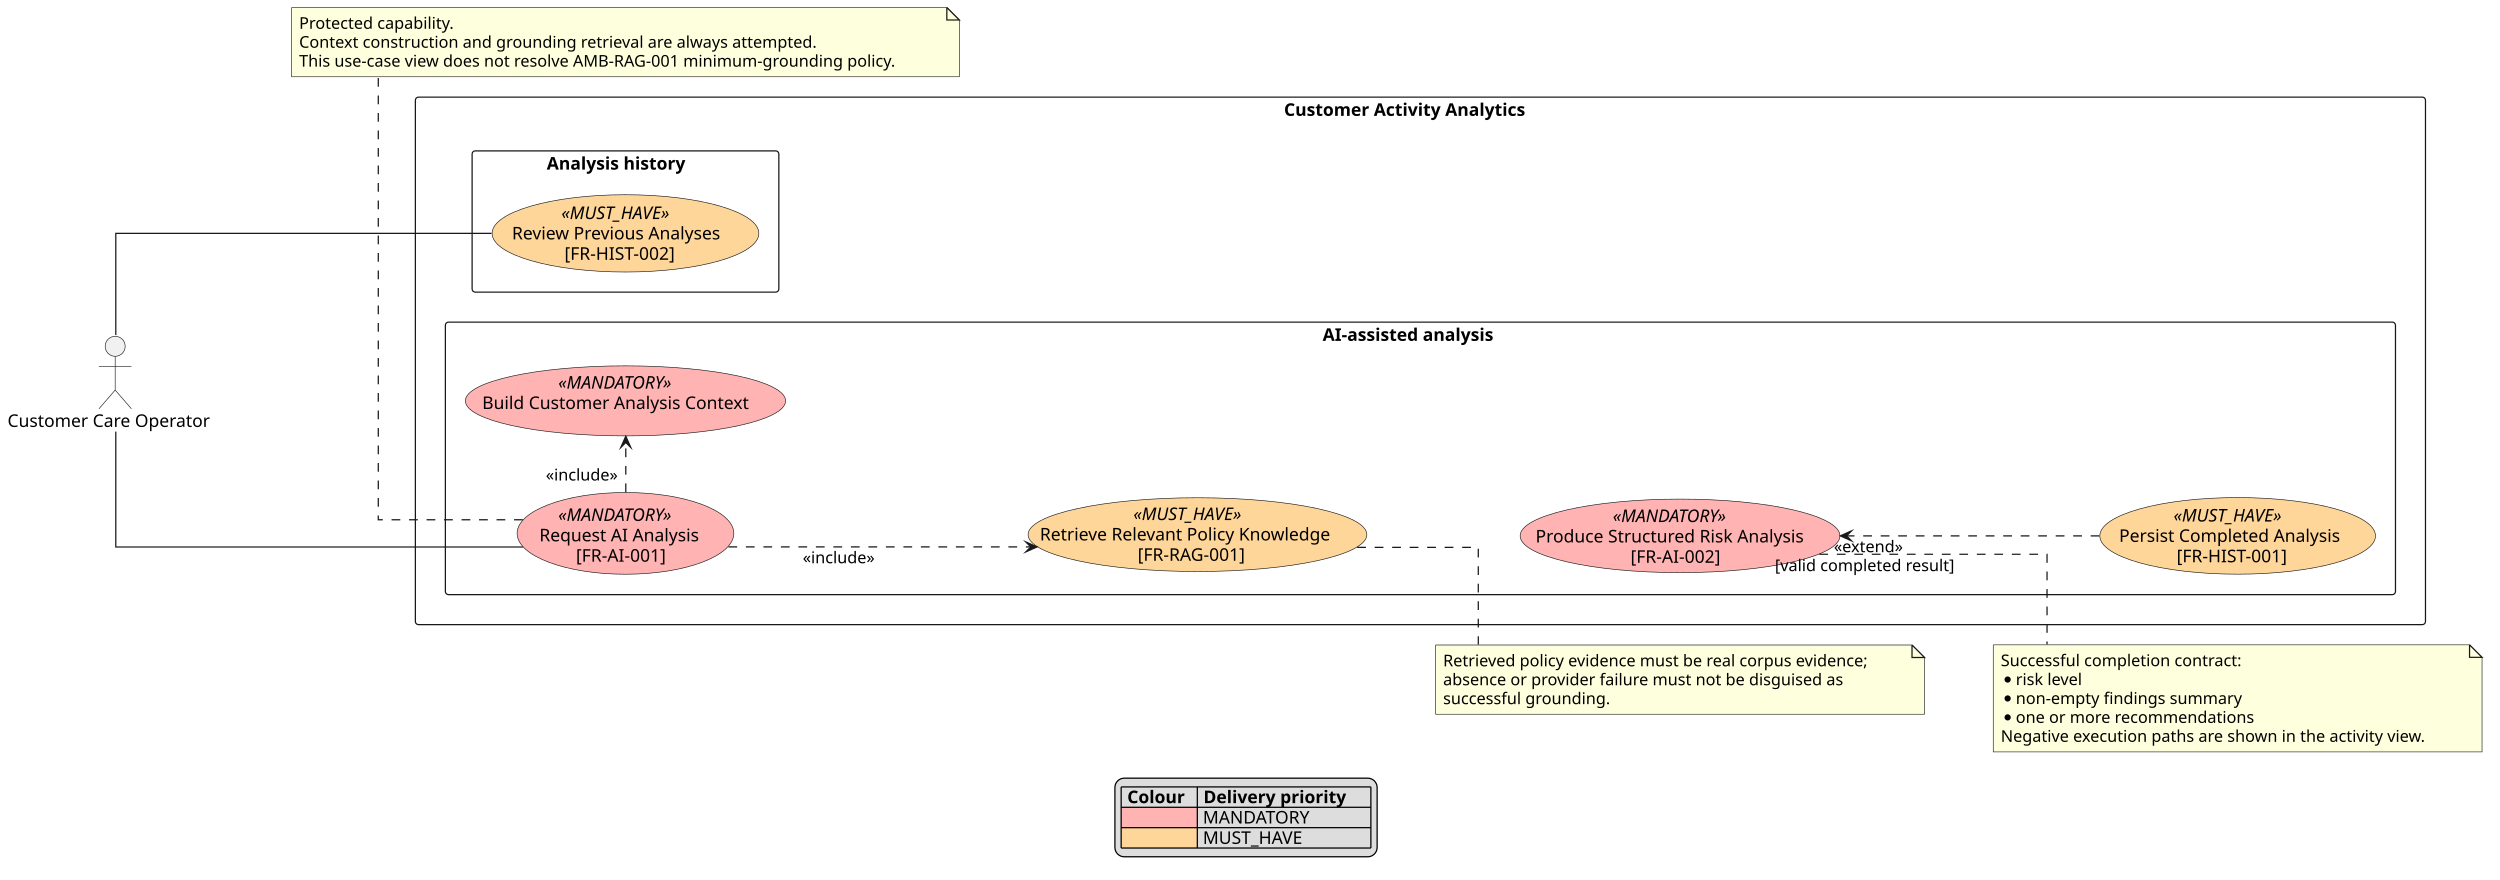
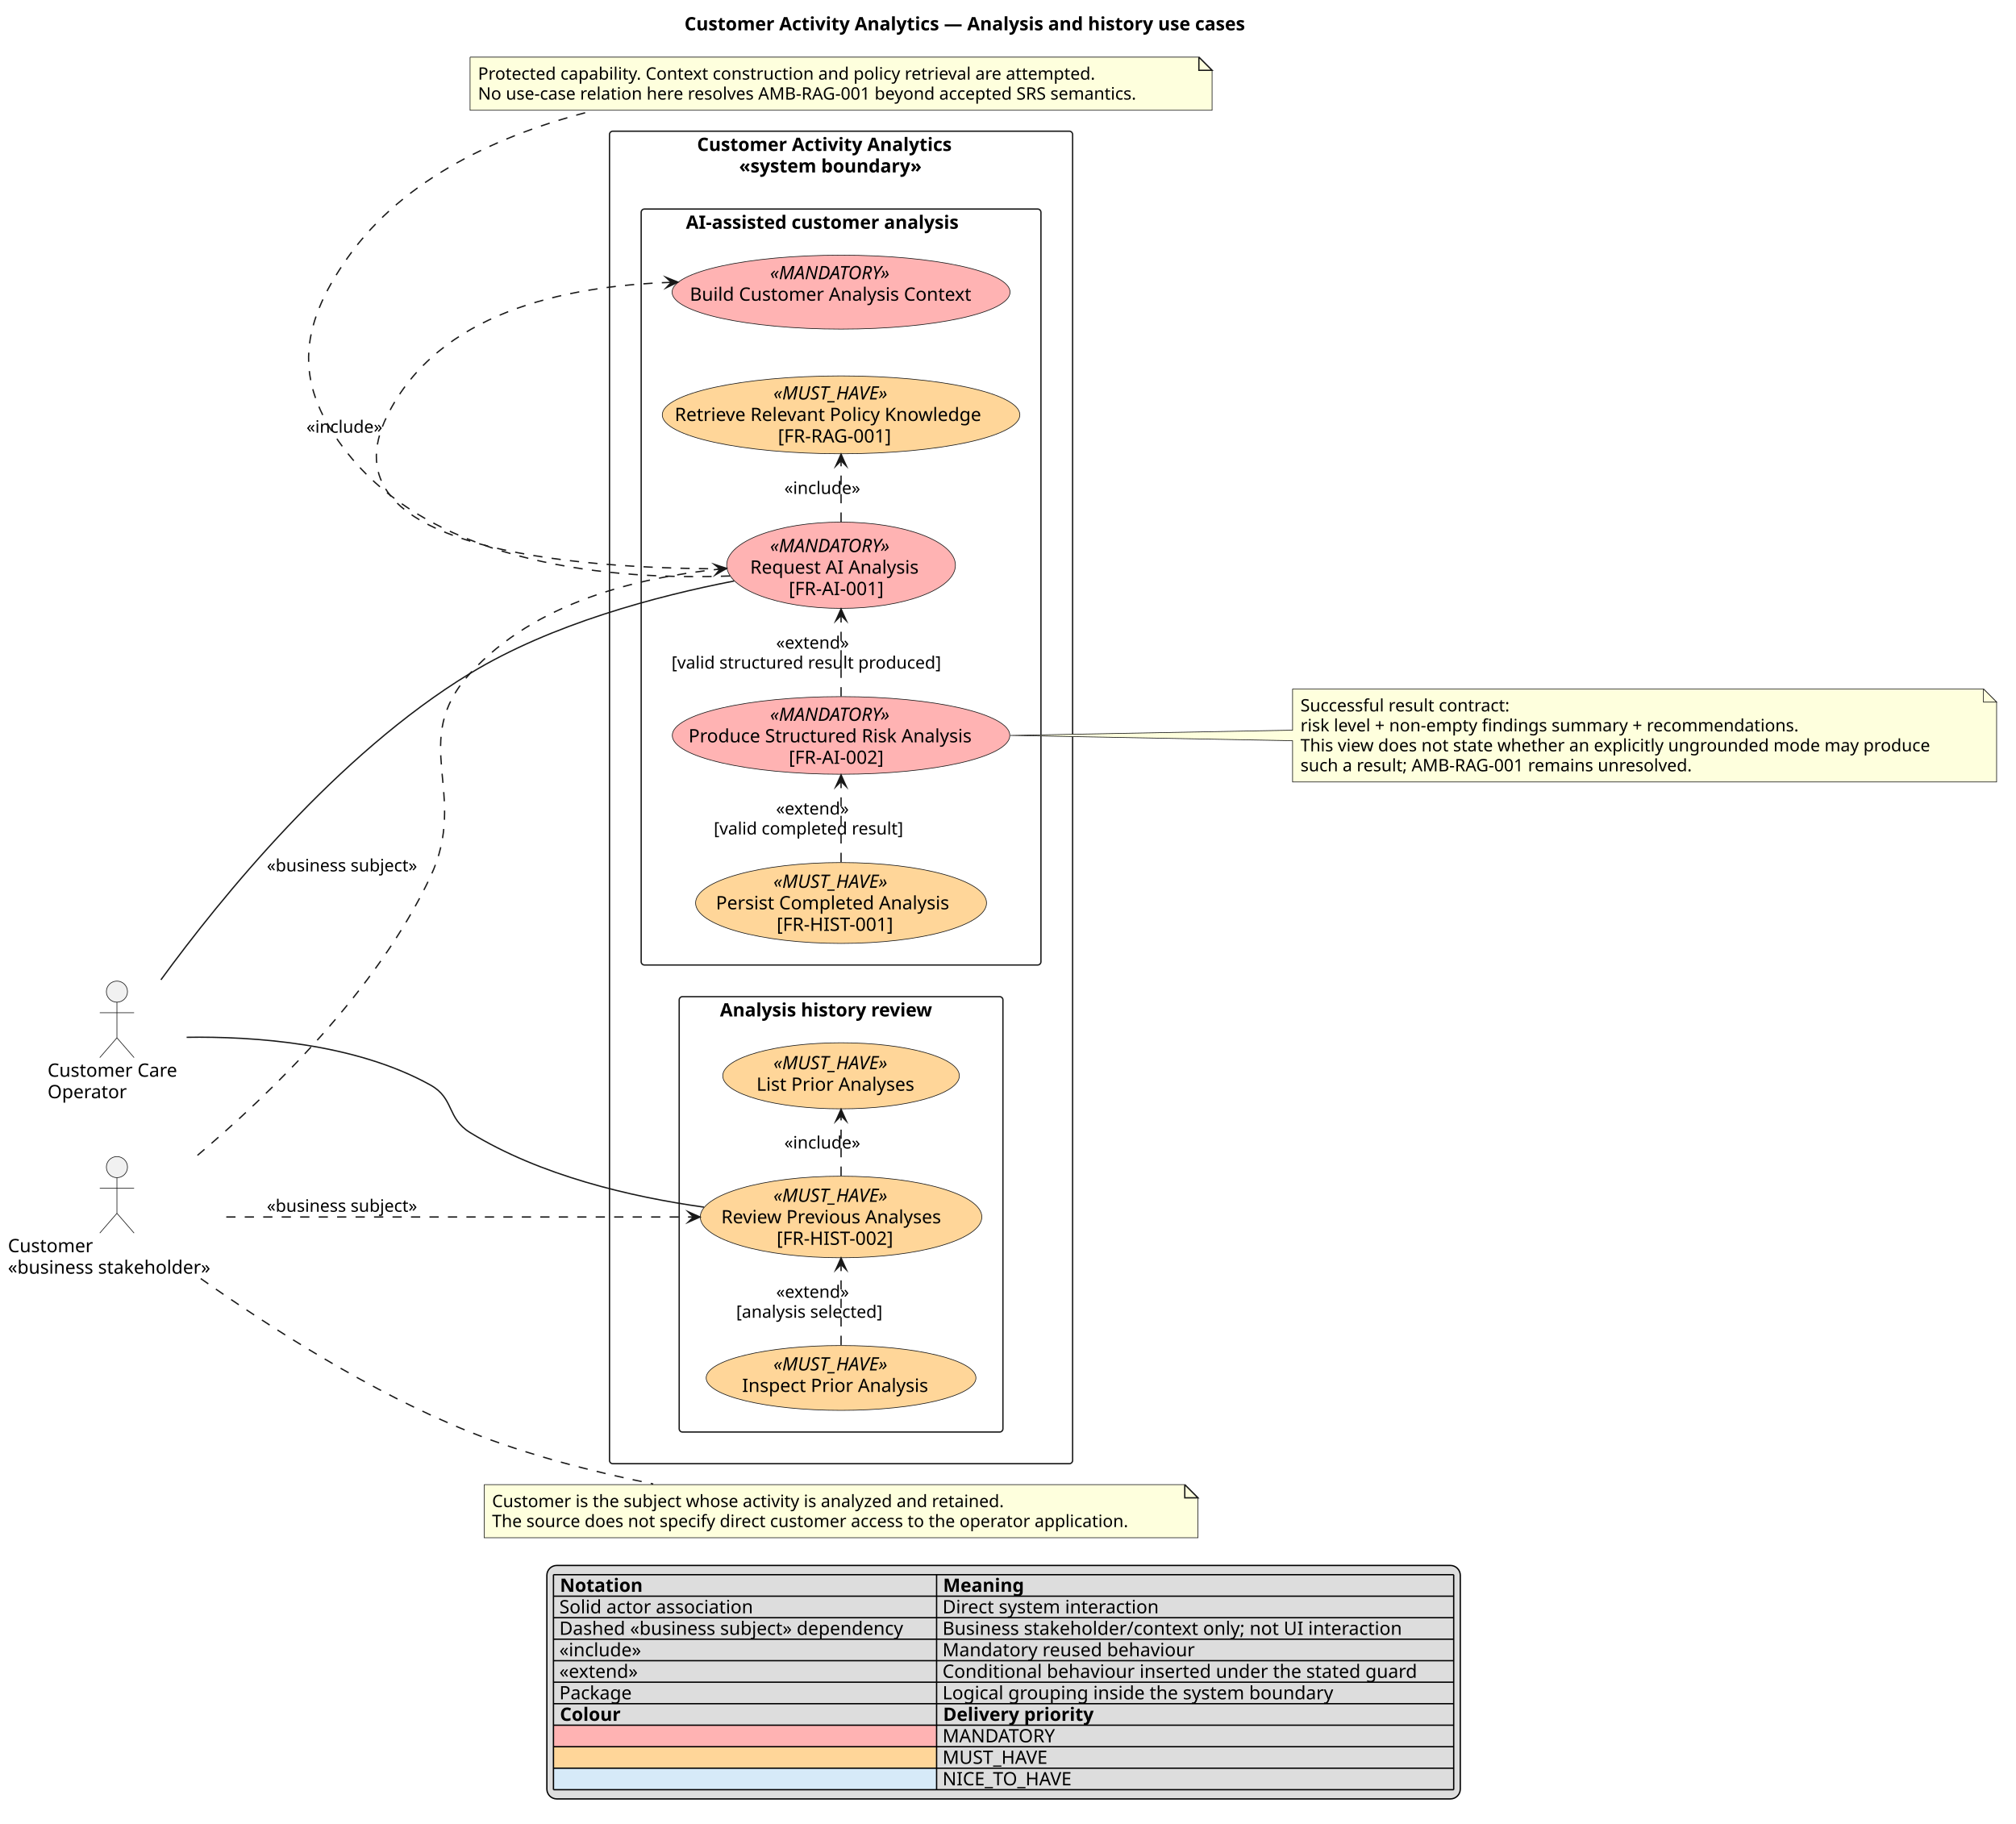
- <svg xmlns="http://www.w3.org/2000/svg" contentStyleType="text/css" data-diagram-type="DESCRIPTION" height="704px" preserveAspectRatio="none" style="width:2000px;height:704px;background:#FFFFFF;" version="1.1" viewBox="0 0 2000 704" width="2000px" zoomAndPan="magnify">
+ <svg xmlns="http://www.w3.org/2000/svg" contentStyleType="text/css" data-diagram-type="DESCRIPTION" height="1382px" preserveAspectRatio="none" style="width:1528px;height:1382px;background:#FFFFFF;" version="1.1" viewBox="0 0 1528 1382" width="1528px" zoomAndPan="magnify">
  <defs />
  <g>
-     <g class="cluster" data-qualified-name="SystemBoundary" data-source-line="13" id="ent0002">
-       <rect fill="none" height="422" rx="2.5" ry="2.5" style="stroke:#181818;stroke-width:1;" width="1608.08" x="332.3" y="77.7" />
-       <text fill="#000000" font-family="sans-serif" font-size="14" font-weight="700" lengthAdjust="spacing" textLength="218.285" x="1027.197" y="92.695">Customer Activity Analytics</text>
+     <g class="title" data-source-line="1">
+       <text fill="#000000" font-family="sans-serif" font-size="14" font-weight="700" lengthAdjust="spacing" textLength="483.745" x="518.779" y="22.995">Customer Activity Analytics — Analysis and history use cases</text>
    </g>
-     <g class="cluster" data-qualified-name="SystemBoundary.AI-assisted analysis" data-source-line="14" id="ent0003">
-       <rect fill="none" height="218" rx="2.5" ry="2.5" style="stroke:#181818;stroke-width:1;" width="1560.08" x="356.3" y="257.7" />
-       <text fill="#000000" font-family="sans-serif" font-size="14" font-weight="700" lengthAdjust="spacing" textLength="156.434" x="1058.123" y="272.695">AI-assisted analysis</text>
+     <g class="cluster" data-qualified-name="SystemBoundary" data-source-line="14" id="ent0003">
+       <rect fill="none" height="1010" rx="2.5" ry="2.5" style="stroke:#181818;stroke-width:1;" width="351" x="461.97" y="99.437" />
+       <text fill="#000000" font-family="sans-serif" font-size="14" font-weight="700" lengthAdjust="spacing" textLength="218.285" x="528.327" y="114.432">Customer Activity Analytics</text>
+       <text fill="#000000" font-family="sans-serif" font-size="14" font-weight="700" lengthAdjust="spacing" textLength="154.602" x="560.169" y="130.729">«system boundary»</text>
    </g>
-     <g class="cluster" data-qualified-name="SystemBoundary.Analysis history" data-source-line="22" id="ent0009">
-       <rect fill="none" height="113" rx="2.5" ry="2.5" style="stroke:#181818;stroke-width:1;" width="245.38" x="377.69" y="120.7" />
-       <text fill="#000000" font-family="sans-serif" font-size="14" font-weight="700" lengthAdjust="spacing" textLength="125.952" x="437.404" y="135.695">Analysis history</text>
+     <g class="cluster" data-qualified-name="SystemBoundary.AI-assisted customer analysis" data-source-line="15" id="ent0004">
+       <rect fill="none" height="573" rx="2.5" ry="2.5" style="stroke:#181818;stroke-width:1;" width="303" x="485.97" y="158.437" />
+       <text fill="#000000" font-family="sans-serif" font-size="14" font-weight="700" lengthAdjust="spacing" textLength="235.204" x="519.868" y="173.432">AI-assisted customer analysis</text>
    </g>
-     <g class="entity" data-qualified-name="SystemBoundary.AI-assisted analysis.UC_Request" data-source-line="15" id="ent0004">
-       <ellipse cx="500.377" cy="426.701" fill="#FFB3B3" rx="86.677" ry="32.691" style="stroke:#181818;stroke-width:0.5;" />
-       <text fill="#000000" font-family="sans-serif" font-size="14" font-style="italic" lengthAdjust="spacing" textLength="107.618" x="446.568" y="416.76">«MANDATORY»</text>
-       <text fill="#000000" font-family="sans-serif" font-size="14" lengthAdjust="spacing" textLength="137.785" x="431.484" y="433.057">Request AI Analysis</text>
-       <text fill="#000000" font-family="sans-serif" font-size="14" lengthAdjust="spacing" textLength="79.235" x="460.759" y="449.354">[FR-AI-001]</text>
+     <g class="cluster" data-qualified-name="SystemBoundary.Analysis history review" data-source-line="23" id="ent0010">
+       <rect fill="none" height="330" rx="2.5" ry="2.5" style="stroke:#181818;stroke-width:1;" width="245.38" x="514.78" y="755.437" />
+       <text fill="#000000" font-family="sans-serif" font-size="14" font-weight="700" lengthAdjust="spacing" textLength="183.579" x="545.68" y="770.432">Analysis history review</text>
    </g>
-     <g class="entity" data-qualified-name="SystemBoundary.AI-assisted analysis.UC_Context" data-source-line="16" id="ent0005">
-       <ellipse cx="500.385" cy="320.697" fill="#FFB3B3" rx="128.085" ry="28.017" style="stroke:#181818;stroke-width:0.5;" />
-       <text fill="#000000" font-family="sans-serif" font-size="14" font-style="italic" lengthAdjust="spacing" textLength="107.618" x="446.576" y="310.91">«MANDATORY»</text>
-       <text fill="#000000" font-family="sans-serif" font-size="14" lengthAdjust="spacing" textLength="229.27" x="385.75" y="327.207">Build Customer Analysis Context</text>
+     <g class="entity" data-qualified-name="SystemBoundary.AI-assisted customer analysis.UC_Request" data-source-line="16" id="ent0005">
+       <ellipse cx="637.467" cy="428.438" fill="#FFB3B3" rx="86.677" ry="32.691" style="stroke:#181818;stroke-width:0.5;" />
+       <text fill="#000000" font-family="sans-serif" font-size="14" font-style="italic" lengthAdjust="spacing" textLength="107.618" x="583.658" y="418.497">«MANDATORY»</text>
+       <text fill="#000000" font-family="sans-serif" font-size="14" lengthAdjust="spacing" textLength="137.785" x="568.574" y="434.794">Request AI Analysis</text>
+       <text fill="#000000" font-family="sans-serif" font-size="14" lengthAdjust="spacing" textLength="79.235" x="597.849" y="451.091">[FR-AI-001]</text>
    </g>
-     <g class="entity" data-qualified-name="SystemBoundary.AI-assisted analysis.UC_RAG" data-source-line="17" id="ent0006">
-       <ellipse cx="957.974" cy="427.701" fill="#FFD699" rx="135.504" ry="29.501" style="stroke:#181818;stroke-width:0.5;" />
-       <text fill="#000000" font-family="sans-serif" font-size="14" font-style="italic" lengthAdjust="spacing" textLength="102.573" x="906.687" y="416.062">«MUST_HAVE»</text>
-       <text fill="#000000" font-family="sans-serif" font-size="14" lengthAdjust="spacing" textLength="252.137" x="831.905" y="432.359">Retrieve Relevant Policy Knowledge</text>
-       <text fill="#000000" font-family="sans-serif" font-size="14" lengthAdjust="spacing" textLength="95.683" x="910.133" y="448.656">[FR-RAG-001]</text>
+     <g class="entity" data-qualified-name="SystemBoundary.AI-assisted customer analysis.UC_Context" data-source-line="17" id="ent0006">
+       <ellipse cx="637.475" cy="221.434" fill="#FFB3B3" rx="128.085" ry="28.017" style="stroke:#181818;stroke-width:0.5;" />
+       <text fill="#000000" font-family="sans-serif" font-size="14" font-style="italic" lengthAdjust="spacing" textLength="107.618" x="583.666" y="211.647">«MANDATORY»</text>
+       <text fill="#000000" font-family="sans-serif" font-size="14" lengthAdjust="spacing" textLength="229.27" x="522.84" y="227.944">Build Customer Analysis Context</text>
    </g>
-     <g class="entity" data-qualified-name="SystemBoundary.AI-assisted analysis.UC_Result" data-source-line="18" id="ent0007">
-       <ellipse cx="1344.039" cy="428.695" fill="#FFB3B3" rx="127.919" ry="29.415" style="stroke:#181818;stroke-width:0.5;" />
-       <text fill="#000000" font-family="sans-serif" font-size="14" font-style="italic" lengthAdjust="spacing" textLength="107.618" x="1290.229" y="417.653">«MANDATORY»</text>
-       <text fill="#000000" font-family="sans-serif" font-size="14" lengthAdjust="spacing" textLength="231.205" x="1228.436" y="433.95">Produce Structured Risk Analysis</text>
-       <text fill="#000000" font-family="sans-serif" font-size="14" lengthAdjust="spacing" textLength="79.235" x="1304.421" y="450.247">[FR-AI-002]</text>
+     <g class="entity" data-qualified-name="SystemBoundary.AI-assisted customer analysis.UC_RAG" data-source-line="18" id="ent0007">
+       <ellipse cx="637.474" cy="314.438" fill="#FFD699" rx="135.504" ry="29.501" style="stroke:#181818;stroke-width:0.5;" />
+       <text fill="#000000" font-family="sans-serif" font-size="14" font-style="italic" lengthAdjust="spacing" textLength="102.573" x="586.187" y="302.799">«MUST_HAVE»</text>
+       <text fill="#000000" font-family="sans-serif" font-size="14" lengthAdjust="spacing" textLength="252.137" x="511.406" y="319.096">Retrieve Relevant Policy Knowledge</text>
+       <text fill="#000000" font-family="sans-serif" font-size="14" lengthAdjust="spacing" textLength="95.683" x="589.633" y="335.393">[FR-RAG-001]</text>
    </g>
-     <g class="entity" data-qualified-name="SystemBoundary.AI-assisted analysis.UC_Persist" data-source-line="19" id="ent0008">
-       <ellipse cx="1790.122" cy="428.702" fill="#FFD699" rx="110.262" ry="30.642" style="stroke:#181818;stroke-width:0.5;" />
-       <text fill="#000000" font-family="sans-serif" font-size="14" font-style="italic" lengthAdjust="spacing" textLength="102.573" x="1738.835" y="417.221">«MUST_HAVE»</text>
-       <text fill="#000000" font-family="sans-serif" font-size="14" lengthAdjust="spacing" textLength="189.718" x="1695.263" y="433.518">Persist Completed Analysis</text>
-       <text fill="#000000" font-family="sans-serif" font-size="14" lengthAdjust="spacing" textLength="97.624" x="1741.31" y="449.815">[FR-HIST-001]</text>
+     <g class="entity" data-qualified-name="SystemBoundary.AI-assisted customer analysis.UC_Result" data-source-line="19" id="ent0008">
+       <ellipse cx="637.469" cy="557.432" fill="#FFB3B3" rx="127.919" ry="29.415" style="stroke:#181818;stroke-width:0.5;" />
+       <text fill="#000000" font-family="sans-serif" font-size="14" font-style="italic" lengthAdjust="spacing" textLength="107.618" x="583.659" y="546.39">«MANDATORY»</text>
+       <text fill="#000000" font-family="sans-serif" font-size="14" lengthAdjust="spacing" textLength="231.205" x="521.866" y="562.687">Produce Structured Risk Analysis</text>
+       <text fill="#000000" font-family="sans-serif" font-size="14" lengthAdjust="spacing" textLength="79.235" x="597.851" y="578.984">[FR-AI-002]</text>
    </g>
-     <g class="entity" data-qualified-name="SystemBoundary.Analysis history.UC_History" data-source-line="23" id="ent0010">
-       <ellipse cx="500.381" cy="186.695" fill="#FFD699" rx="106.691" ry="30.915" style="stroke:#181818;stroke-width:0.5;" />
-       <text fill="#000000" font-family="sans-serif" font-size="14" font-style="italic" lengthAdjust="spacing" textLength="102.573" x="449.095" y="175.231">«MUST_HAVE»</text>
-       <text fill="#000000" font-family="sans-serif" font-size="14" lengthAdjust="spacing" textLength="181.603" x="409.58" y="191.527">Review Previous Analyses</text>
-       <text fill="#000000" font-family="sans-serif" font-size="14" lengthAdjust="spacing" textLength="97.624" x="451.569" y="207.824">[FR-HIST-002]</text>
+     <g class="entity" data-qualified-name="SystemBoundary.AI-assisted customer analysis.UC_Persist" data-source-line="20" id="ent0009">
+       <ellipse cx="637.472" cy="684.438" fill="#FFD699" rx="110.262" ry="30.642" style="stroke:#181818;stroke-width:0.5;" />
+       <text fill="#000000" font-family="sans-serif" font-size="14" font-style="italic" lengthAdjust="spacing" textLength="102.573" x="586.185" y="672.958">«MUST_HAVE»</text>
+       <text fill="#000000" font-family="sans-serif" font-size="14" lengthAdjust="spacing" textLength="189.718" x="542.613" y="689.255">Persist Completed Analysis</text>
+       <text fill="#000000" font-family="sans-serif" font-size="14" lengthAdjust="spacing" textLength="97.624" x="588.66" y="705.552">[FR-HIST-001]</text>
+     </g>
+     <g class="entity" data-qualified-name="SystemBoundary.Analysis history review.UC_History" data-source-line="24" id="ent0011">
+       <ellipse cx="637.471" cy="922.432" fill="#FFD699" rx="106.691" ry="30.915" style="stroke:#181818;stroke-width:0.5;" />
+       <text fill="#000000" font-family="sans-serif" font-size="14" font-style="italic" lengthAdjust="spacing" textLength="102.573" x="586.185" y="910.967">«MUST_HAVE»</text>
+       <text fill="#000000" font-family="sans-serif" font-size="14" lengthAdjust="spacing" textLength="181.603" x="546.67" y="927.264">Review Previous Analyses</text>
+       <text fill="#000000" font-family="sans-serif" font-size="14" lengthAdjust="spacing" textLength="97.624" x="588.659" y="943.561">[FR-HIST-002]</text>
+     </g>
+     <g class="entity" data-qualified-name="SystemBoundary.Analysis history review.UC_List" data-source-line="25" id="ent0012">
+       <ellipse cx="637.472" cy="815.432" fill="#FFD699" rx="89.662" ry="25.035" style="stroke:#181818;stroke-width:0.5;" />
+       <text fill="#000000" font-family="sans-serif" font-size="14" font-style="italic" lengthAdjust="spacing" textLength="102.573" x="586.186" y="810.467">«MUST_HAVE»</text>
+       <text fill="#000000" font-family="sans-serif" font-size="14" lengthAdjust="spacing" textLength="128.188" x="573.379" y="826.764">List Prior Analyses</text>
+     </g>
+     <g class="entity" data-qualified-name="SystemBoundary.Analysis history review.UC_Inspect" data-source-line="26" id="ent0013">
+       <ellipse cx="637.473" cy="1044.435" fill="#FFD699" rx="102.243" ry="24.569" style="stroke:#181818;stroke-width:0.5;" />
+       <text fill="#000000" font-family="sans-serif" font-size="14" font-style="italic" lengthAdjust="spacing" textLength="102.573" x="586.187" y="1038.767">«MUST_HAVE»</text>
+       <text fill="#000000" font-family="sans-serif" font-size="14" lengthAdjust="spacing" textLength="149.974" x="562.486" y="1055.064">Inspect Prior Analysis</text>
    </g>
    <g class="entity" data-qualified-name="Operator" data-source-line="11" id="ent0001">
-       <ellipse cx="92.147" cy="277.05" fill="#F1F1F1" rx="8" ry="8" style="stroke:#181818;stroke-width:0.5;" />
-       <path d="M92.147,285.05 L92.147,312.05 M79.147,293.05 L105.147,293.05 M92.147,312.05 L79.147,327.05 M92.147,312.05 L105.147,327.05" fill="none" style="stroke:#181818;stroke-width:0.5;" />
-       <text fill="#000000" font-family="sans-serif" font-size="14" lengthAdjust="spacing" textLength="172.293" x="6" y="341.545">Customer Care Operator</text>
+       <ellipse cx="88.629" cy="751.637" fill="#F1F1F1" rx="8" ry="8" style="stroke:#181818;stroke-width:0.5;" />
+       <path d="M88.629,759.637 L88.629,786.637 M75.629,767.637 L101.629,767.637 M88.629,786.637 L75.629,801.637 M88.629,786.637 L101.629,801.637" fill="none" style="stroke:#181818;stroke-width:0.5;" />
+       <text fill="#000000" font-family="sans-serif" font-size="14" lengthAdjust="spacing" textLength="105.178" x="36.04" y="816.132">Customer Care</text>
+       <text fill="#000000" font-family="sans-serif" font-size="14" lengthAdjust="spacing" textLength="62.665" x="36.04" y="832.429">Operator</text>
    </g>
-     <g class="entity" data-qualified-name="GMN19" data-source-line="39" id="ent0020">
-       <path d="M1594.61,515.87 L1594.61,601.534 L1985.634,601.534 L1985.634,525.87 L1975.634,515.87 L1594.61,515.87" fill="#FEFFDD" style="stroke:#181818;stroke-width:0.5;" />
-       <path d="M1975.634,515.87 L1975.634,525.87 L1985.634,525.87 L1975.634,515.87" fill="#FEFFDD" style="stroke:#181818;stroke-width:1;" />
-       <text fill="#000000" font-family="sans-serif" font-size="13" lengthAdjust="spacing" textLength="207.924" x="1600.61" y="532.937">Successful completion contract:</text>
-       <ellipse cx="1606.11" cy="543.636" fill="#000000" rx="2.5" ry="2.5" />
-       <text fill="#000000" font-family="sans-serif" font-size="13" lengthAdjust="spacing" textLength="58.303" x="1612.61" y="548.07">risk level</text>
-       <ellipse cx="1606.11" cy="558.768" fill="#000000" rx="2.5" ry="2.5" />
-       <text fill="#000000" font-family="sans-serif" font-size="13" lengthAdjust="spacing" textLength="191.991" x="1612.61" y="563.202">non-empty findings summary</text>
-       <ellipse cx="1606.11" cy="573.901" fill="#000000" rx="2.5" ry="2.5" />
-       <text fill="#000000" font-family="sans-serif" font-size="13" lengthAdjust="spacing" textLength="201.748" x="1612.61" y="578.335">one or more recommendations</text>
-       <text fill="#000000" font-family="sans-serif" font-size="13" lengthAdjust="spacing" textLength="370.024" x="1600.61" y="593.468">Negative execution paths are shown in the activity view.</text>
+     <g class="entity" data-qualified-name="Customer" data-source-line="12" id="ent0002">
+       <ellipse cx="88.633" cy="884.637" fill="#F1F1F1" rx="8" ry="8" style="stroke:#181818;stroke-width:0.5;" />
+       <path d="M88.633,892.637 L88.633,919.637 M75.633,900.637 L101.633,900.637 M88.633,919.637 L75.633,934.637 M88.633,919.637 L101.633,934.637" fill="none" style="stroke:#181818;stroke-width:0.5;" />
+       <text fill="#000000" font-family="sans-serif" font-size="14" lengthAdjust="spacing" textLength="68.004" x="6" y="949.132">Customer</text>
+       <text fill="#000000" font-family="sans-serif" font-size="14" lengthAdjust="spacing" textLength="165.266" x="6" y="965.429">«business stakeholder»</text>
    </g>
-     <g class="entity" data-qualified-name="GMN22" data-source-line="47" id="ent0023">
-       <path d="M233.29,6 L233.29,61.398 L767.466,61.398 L767.466,16 L757.466,6 L233.29,6" fill="#FEFFDD" style="stroke:#181818;stroke-width:0.5;" />
-       <path d="M757.466,6 L757.466,16 L767.466,16 L757.466,6" fill="#FEFFDD" style="stroke:#181818;stroke-width:1;" />
-       <text fill="#000000" font-family="sans-serif" font-size="13" lengthAdjust="spacing" textLength="134.202" x="239.29" y="23.067">Protected capability.</text>
-       <text fill="#000000" font-family="sans-serif" font-size="13" lengthAdjust="spacing" textLength="444.939" x="239.29" y="38.2">Context construction and grounding retrieval are always attempted.</text>
-       <text fill="#000000" font-family="sans-serif" font-size="13" lengthAdjust="spacing" textLength="513.176" x="239.29" y="53.333">This use-case view does not resolve AMB-RAG-001 minimum-grounding policy.</text>
+     <g class="entity" data-qualified-name="GMN24" data-source-line="43" id="ent0025">
+       <path d="M979.68,522.167 L979.68,553.437 L765.72,557.437 L979.68,561.437 L979.68,592.698 A0,0 0 0 0 979.68,592.698 L1513.304,592.698 A0,0 0 0 0 1513.304,592.698 L1513.304,532.167 L1503.304,522.167 L979.68,522.167 A0,0 0 0 0 979.68,522.167" fill="#FEFFDD" style="stroke:#181818;stroke-width:0.5;" />
+       <path d="M1503.304,522.167 L1503.304,532.167 L1513.304,532.167 L1503.304,522.167" fill="#FEFFDD" style="stroke:#181818;stroke-width:0.5;" />
+       <text fill="#000000" font-family="sans-serif" font-size="13" lengthAdjust="spacing" textLength="172.459" x="985.68" y="539.234">Successful result contract:</text>
+       <text fill="#000000" font-family="sans-serif" font-size="13" lengthAdjust="spacing" textLength="410.643" x="985.68" y="554.367">risk level + non-empty findings summary + recommendations.</text>
+       <text fill="#000000" font-family="sans-serif" font-size="13" lengthAdjust="spacing" textLength="512.624" x="985.68" y="569.499">This view does not state whether an explicitly ungrounded mode may produce</text>
+       <text fill="#000000" font-family="sans-serif" font-size="13" lengthAdjust="spacing" textLength="320.525" x="985.68" y="584.632">such a result; AMB-RAG-001 remains unresolved.</text>
    </g>
-     <g class="entity" data-qualified-name="GMN25" data-source-line="53" id="ent0026">
-       <path d="M1148.48,516 L1148.48,571.398 L1539.612,571.398 L1539.612,526 L1529.612,516 L1148.48,516" fill="#FEFFDD" style="stroke:#181818;stroke-width:0.5;" />
-       <path d="M1529.612,516 L1529.612,526 L1539.612,526 L1529.612,516" fill="#FEFFDD" style="stroke:#181818;stroke-width:1;" />
-       <text fill="#000000" font-family="sans-serif" font-size="13" lengthAdjust="spacing" textLength="370.132" x="1154.48" y="533.067">Retrieved policy evidence must be real corpus evidence;</text>
-       <text fill="#000000" font-family="sans-serif" font-size="13" lengthAdjust="spacing" textLength="343.345" x="1154.48" y="548.2">absence or provider failure must not be disguised as</text>
-       <text fill="#000000" font-family="sans-serif" font-size="13" lengthAdjust="spacing" textLength="141.927" x="1154.48" y="563.332">successful grounding.</text>
+     <g class="entity" data-qualified-name="GMN27" data-source-line="50" id="ent0028">
+       <path d="M356.27,43.297 L356.27,83.562 L918.681,83.562 L918.681,53.297 L908.681,43.297 L356.27,43.297" fill="#FEFFDD" style="stroke:#181818;stroke-width:0.5;" />
+       <path d="M908.681,43.297 L908.681,53.297 L918.681,53.297 L908.681,43.297" fill="#FEFFDD" style="stroke:#181818;stroke-width:1;" />
+       <text fill="#000000" font-family="sans-serif" font-size="13" lengthAdjust="spacing" textLength="506.384" x="362.27" y="60.364">Protected capability. Context construction and policy retrieval are attempted.</text>
+       <text fill="#000000" font-family="sans-serif" font-size="13" lengthAdjust="spacing" textLength="541.411" x="362.27" y="75.497">No use-case relation here resolves AMB-RAG-001 beyond accepted SRS semantics.</text>
    </g>
-     <g class="link" data-entity-1="ent0004" data-entity-2="ent0005" data-link-type="dependency" data-source-line="26" id="lnk11">
-       <path d="M500.63,393.74 C500.63,379.4 500.63,367.76 500.63,353.99" fill="none" id="UC_Request-to-UC_Context" style="stroke:#181818;stroke-width:1;stroke-dasharray:7,7;" />
-       <polygon fill="#181818" points="500.63,348.99,496.63,357.99,500.63,353.99,504.63,357.99,500.63,348.99" style="stroke:#181818;stroke-width:1;stroke-linejoin:miter;stroke-miterlimit:10;" />
-       <text fill="#000000" font-family="sans-serif" font-size="13" lengthAdjust="spacing" textLength="63.007" x="436.63" y="384.427">«include»</text>
+     <g class="entity" data-qualified-name="GMN30" data-source-line="55" id="ent0031">
+       <path d="M366.96,1125.297 L366.96,1165.562 L907.979,1165.562 L907.979,1135.297 L897.979,1125.297 L366.96,1125.297" fill="#FEFFDD" style="stroke:#181818;stroke-width:0.5;" />
+       <path d="M897.979,1125.297 L897.979,1135.297 L907.979,1135.297 L897.979,1125.297" fill="#FEFFDD" style="stroke:#181818;stroke-width:1;" />
+       <text fill="#000000" font-family="sans-serif" font-size="13" lengthAdjust="spacing" textLength="420.723" x="372.96" y="1142.364">Customer is the subject whose activity is analyzed and retained.</text>
+       <text fill="#000000" font-family="sans-serif" font-size="13" lengthAdjust="spacing" textLength="520.019" x="372.96" y="1157.497">The source does not specify direct customer access to the operator application.</text>
    </g>
-     <g class="link" data-entity-1="ent0004" data-entity-2="ent0006" data-link-type="dependency" data-source-line="27" id="lnk12">
-       <path d="M582.72,437.53 C651.42,437.53 745.52,437.53 824.62,437.53" fill="none" id="UC_Request-to-UC_RAG" style="stroke:#181818;stroke-width:1;stroke-dasharray:7,7;" />
-       <polygon fill="#181818" points="829.62,437.53,820.62,433.53,824.62,437.53,820.62,441.53,829.62,437.53" style="stroke:#181818;stroke-width:1;stroke-linejoin:miter;stroke-miterlimit:10;" />
-       <text fill="#000000" font-family="sans-serif" font-size="13" lengthAdjust="spacing" textLength="63.007" x="642.17" y="450.597">«include»</text>
+     <g class="link" data-entity-1="ent0005" data-entity-2="ent0006" data-link-type="dependency" data-source-line="29" id="lnk14">
+       <path d="M550.72,431.157 C433.14,431.177 243.24,416.137 293.55,314.937 C332.18,237.227 426.703,216.765 508.813,214.005" fill="none" id="UC_Request-to-UC_Context" style="stroke:#181818;stroke-width:1;stroke-dasharray:7,7;" />
+       <polygon fill="#181818" points="513.81,213.837,504.681,210.142,508.813,214.005,504.95,218.137,513.81,213.837" style="stroke:#181818;stroke-width:1;stroke-linejoin:miter;stroke-miterlimit:10;" />
+       <text fill="#000000" font-family="sans-serif" font-size="13" lengthAdjust="spacing" textLength="63.007" x="232.27" y="328.004">«include»</text>
    </g>
-     <g class="link" data-entity-1="ent0008" data-entity-2="ent0007" data-link-type="dependency" data-source-line="28" id="lnk13">
-       <path d="M1679.57,428.7 C1616.74,428.7 1542.78,428.7 1477.25,428.7" fill="none" id="UC_Persist-to-UC_Result" style="stroke:#181818;stroke-width:1;stroke-dasharray:7,7;" />
-       <polygon fill="#181818" points="1472.25,428.7,1481.25,432.7,1477.25,428.7,1481.25,424.7,1472.25,428.7" style="stroke:#181818;stroke-width:1;stroke-linejoin:miter;stroke-miterlimit:10;" />
-       <text fill="#000000" font-family="sans-serif" font-size="13" lengthAdjust="spacing" textLength="61.185" x="1467.108" y="441.767">«extend»</text>
-       <text fill="#000000" font-family="sans-serif" font-size="13" lengthAdjust="spacing" textLength="155.581" x="1419.91" y="456.9">[valid completed result]</text>
+     <g class="link" data-entity-1="ent0005" data-entity-2="ent0007" data-link-type="dependency" data-source-line="30" id="lnk15">
+       <path d="M637.47,395.457 C637.47,379.287 637.47,364.947 637.47,349.217" fill="none" id="UC_Request-to-UC_RAG" style="stroke:#181818;stroke-width:1;stroke-dasharray:7,7;" />
+       <polygon fill="#181818" points="637.47,344.217,633.47,353.217,637.47,349.217,641.47,353.217,637.47,344.217" style="stroke:#181818;stroke-width:1;stroke-linejoin:miter;stroke-miterlimit:10;" />
+       <text fill="#000000" font-family="sans-serif" font-size="13" lengthAdjust="spacing" textLength="63.007" x="594.47" y="374.404">«include»</text>
    </g>
-     <g class="link" data-entity-1="ent0001" data-entity-2="ent0004" data-link-type="association" data-source-line="35" id="lnk17">
-       <path d="M92.63,345.26 C92.63,383.87 92.63,437.6 92.63,437.6 C92.63,437.6 299.29,437.6 418.36,437.6" fill="none" id="Operator-UC_Request" style="stroke:#181818;stroke-width:1;" />
+     <g class="link" data-entity-1="ent0008" data-entity-2="ent0005" data-link-type="dependency" data-source-line="31" id="lnk16">
+       <path d="M637.47,527.837 C637.47,508.057 637.47,486.997 637.47,466.527" fill="none" id="UC_Result-to-UC_Request" style="stroke:#181818;stroke-width:1;stroke-dasharray:7,7;" />
+       <polygon fill="#181818" points="637.47,461.527,633.47,470.527,637.47,466.527,641.47,470.527,637.47,461.527" style="stroke:#181818;stroke-width:1;stroke-linejoin:miter;stroke-miterlimit:10;" />
+       <text fill="#000000" font-family="sans-serif" font-size="13" lengthAdjust="spacing" textLength="61.185" x="588.233" y="491.644">«extend»</text>
+       <text fill="#000000" font-family="sans-serif" font-size="13" lengthAdjust="spacing" textLength="219.711" x="508.97" y="506.777">[valid structured result produced]</text>
    </g>
-     <g class="link" data-entity-1="ent0001" data-entity-2="ent0010" data-link-type="association" data-source-line="36" id="lnk18">
-       <path d="M92.63,268.07 C92.63,232.99 92.63,186.7 92.63,186.7 C92.63,186.7 272.44,186.7 393.25,186.7" fill="none" id="Operator-UC_History" style="stroke:#181818;stroke-width:1;" />
+     <g class="link" data-entity-1="ent0009" data-entity-2="ent0008" data-link-type="dependency" data-source-line="32" id="lnk17">
+       <path d="M637.47,653.367 C637.47,633.247 637.47,612.187 637.47,592.307" fill="none" id="UC_Persist-to-UC_Result" style="stroke:#181818;stroke-width:1;stroke-dasharray:7,7;" />
+       <polygon fill="#181818" points="637.47,587.307,633.47,596.307,637.47,592.307,641.47,596.307,637.47,587.307" style="stroke:#181818;stroke-width:1;stroke-linejoin:miter;stroke-miterlimit:10;" />
+       <text fill="#000000" font-family="sans-serif" font-size="13" lengthAdjust="spacing" textLength="61.185" x="588.168" y="617.384">«extend»</text>
+       <text fill="#000000" font-family="sans-serif" font-size="13" lengthAdjust="spacing" textLength="155.581" x="540.97" y="632.517">[valid completed result]</text>
    </g>
-     <g class="link" data-entity-1="ent0007" data-entity-2="ent0020" data-link-type="association" data-source-line="39" id="lnk21">
-       <path d="M1455.46,443.41 C1538.51,443.41 1637.63,443.41 1637.63,443.41 C1637.63,443.41 1637.63,482.72 1637.63,515.44" fill="none" id="UC_Result-GMN19" style="stroke:#181818;stroke-width:1;stroke-dasharray:7,7;" />
+     <g class="link" data-entity-1="ent0011" data-entity-2="ent0012" data-link-type="dependency" data-source-line="33" id="lnk18">
+       <path d="M637.47,891.197 C637.47,875.157 637.47,860.877 637.47,845.777" fill="none" id="UC_History-to-UC_List" style="stroke:#181818;stroke-width:1;stroke-dasharray:7,7;" />
+       <polygon fill="#181818" points="637.47,840.777,633.47,849.777,637.47,845.777,641.47,849.777,637.47,840.777" style="stroke:#181818;stroke-width:1;stroke-linejoin:miter;stroke-miterlimit:10;" />
+       <text fill="#000000" font-family="sans-serif" font-size="13" lengthAdjust="spacing" textLength="63.007" x="594.47" y="870.564">«include»</text>
    </g>
-     <g class="link" data-entity-1="ent0004" data-entity-2="ent0023" data-link-type="association" data-source-line="47" id="lnk24">
-       <path d="M418.24,415.8 C363.9,415.8 302.63,415.8 302.63,415.8 C302.63,415.8 302.63,150.04 302.63,61.79" fill="none" id="UC_Request-GMN22" style="stroke:#181818;stroke-width:1;stroke-dasharray:7,7;" />
+     <g class="link" data-entity-1="ent0013" data-entity-2="ent0011" data-link-type="dependency" data-source-line="34" id="lnk19">
+       <path d="M637.47,1019.447 C637.47,1000.347 637.47,978.907 637.47,958.457" fill="none" id="UC_Inspect-to-UC_History" style="stroke:#181818;stroke-width:1;stroke-dasharray:7,7;" />
+       <polygon fill="#181818" points="637.47,953.457,633.47,962.457,637.47,958.457,641.47,962.457,637.47,953.457" style="stroke:#181818;stroke-width:1;stroke-linejoin:miter;stroke-miterlimit:10;" />
+       <text fill="#000000" font-family="sans-serif" font-size="13" lengthAdjust="spacing" textLength="61.185" x="588.27" y="983.674">«extend»</text>
+       <text fill="#000000" font-family="sans-serif" font-size="13" lengthAdjust="spacing" textLength="121.786" x="557.97" y="998.807">[analysis selected]</text>
    </g>
-     <g class="link" data-entity-1="ent0006" data-entity-2="ent0026" data-link-type="association" data-source-line="53" id="lnk27">
-       <path d="M1085.73,437.89 C1136.31,437.89 1182.63,437.89 1182.63,437.89 C1182.63,437.89 1182.63,484.28 1182.63,515.62" fill="none" id="UC_RAG-GMN25" style="stroke:#181818;stroke-width:1;stroke-dasharray:7,7;" />
+     <g class="link" data-entity-1="ent0001" data-entity-2="ent0005" data-link-type="association" data-source-line="37" id="lnk20">
+       <path d="M121.96,742.677 C167.27,680.597 255.51,571.707 356.27,510.437 C417.98,472.907 497.81,451.747 556.47,440.367" fill="none" id="Operator-UC_Request" style="stroke:#181818;stroke-width:1;" />
    </g>
-     <g class="legend" data-source-line="58">
-       <rect fill="#DDDDDD" height="62.891" rx="7.5" ry="7.5" style="stroke:#000000;stroke-width:1;" width="209.78" x="891.927" y="622.534" />
-       <text fill="#000000" font-family="sans-serif" font-size="14" font-weight="700" lengthAdjust="spacing" textLength="51.181" x="901.801" y="642.529">Colour</text>
-       <text fill="#000000" font-family="sans-serif" font-size="14" font-weight="700" lengthAdjust="spacing" textLength="129.103" x="962.73" y="642.529">Delivery priority</text>
-       <rect fill="#FFB3B3" height="16.297" style="stroke:none;stroke-width:1;" width="60.929" x="896.927" y="645.831" />
-       <text fill="#000000" font-family="sans-serif" font-size="14" lengthAdjust="spacing" textLength="4.45" x="896.927" y="658.826"> </text>
-       <text fill="#000000" font-family="sans-serif" font-size="14" lengthAdjust="spacing" textLength="90.337" x="962.306" y="658.826">MANDATORY</text>
-       <rect fill="#FFD699" height="16.297" style="stroke:none;stroke-width:1;" width="60.929" x="896.927" y="662.128" />
-       <text fill="#000000" font-family="sans-serif" font-size="14" lengthAdjust="spacing" textLength="4.45" x="896.927" y="675.123"> </text>
-       <text fill="#000000" font-family="sans-serif" font-size="14" lengthAdjust="spacing" textLength="85.292" x="962.306" y="675.123">MUST_HAVE</text>
-       <line style="stroke:#000000;stroke-width:1;" x1="896.927" x2="1096.707" y1="629.534" y2="629.534" />
-       <line style="stroke:#000000;stroke-width:1;" x1="896.927" x2="1096.707" y1="645.831" y2="645.831" />
-       <line style="stroke:#000000;stroke-width:1;" x1="896.927" x2="1096.707" y1="662.128" y2="662.128" />
-       <line style="stroke:#000000;stroke-width:1;" x1="896.927" x2="1096.707" y1="678.425" y2="678.425" />
-       <line style="stroke:#000000;stroke-width:1;" x1="896.927" x2="896.927" y1="629.534" y2="678.425" />
-       <line style="stroke:#000000;stroke-width:1;" x1="957.856" x2="957.856" y1="629.534" y2="678.425" />
-       <line style="stroke:#000000;stroke-width:1;" x1="1096.707" x2="1096.707" y1="629.534" y2="678.425" />
+     <g class="link" data-entity-1="ent0001" data-entity-2="ent0011" data-link-type="association" data-source-line="38" id="lnk21">
+       <path d="M141.45,786.247 C191.78,785.457 268.8,790.497 326.27,822.437 C344.47,832.557 338.51,847.547 356.27,858.437 C409.54,891.117 477.76,907.137 533.54,914.977" fill="none" id="Operator-UC_History" style="stroke:#181818;stroke-width:1;" />
+     </g>
+     <g class="link" data-entity-1="ent0002" data-entity-2="ent0005" data-link-type="dependency" data-source-line="39" id="lnk22">
+       <path d="M149.68,875.717 C205.34,828.747 285.52,751.057 326.27,664.437 C355.94,601.337 309.29,561.967 356.27,510.437 C405.44,456.497 482.976,437.81 545.766,431.33" fill="none" id="Customer-to-UC_Request" style="stroke:#181818;stroke-width:1;stroke-dasharray:7,7;" />
+       <polygon fill="#181818" points="550.74,430.817,541.377,427.762,545.766,431.33,542.198,435.72,550.74,430.817" style="stroke:#181818;stroke-width:1;stroke-linejoin:miter;stroke-miterlimit:10;" />
+       <text fill="#000000" font-family="sans-serif" font-size="13" lengthAdjust="spacing" textLength="123.817" x="202.27" y="660.504">«business subject»</text>
+     </g>
+     <g class="link" data-entity-1="ent0002" data-entity-2="ent0011" data-link-type="dependency" data-source-line="40" id="lnk23">
+       <path d="M171.5,922.437 C267.14,922.437 420.62,922.437 525.56,922.437" fill="none" id="Customer-to-UC_History" style="stroke:#181818;stroke-width:1;stroke-dasharray:7,7;" />
+       <polygon fill="#181818" points="530.56,922.437,521.56,918.437,525.56,922.437,521.56,926.437,530.56,922.437" style="stroke:#181818;stroke-width:1;stroke-linejoin:miter;stroke-miterlimit:10;" />
+       <text fill="#000000" font-family="sans-serif" font-size="13" lengthAdjust="spacing" textLength="123.817" x="202.27" y="918.504">«business subject»</text>
+     </g>
+     <g class="link" data-entity-1="ent0005" data-entity-2="ent0028" data-link-type="association" data-source-line="50" id="lnk29">
+       <path d="M553.35,436.567 C465.67,439.827 331.76,429.027 263.77,343.937 C222.42,292.197 225.49,248.977 263.77,194.937 C306.4,134.737 378.9,101.897 448.76,84.057" fill="none" id="UC_Request-GMN27" style="stroke:#181818;stroke-width:1;stroke-dasharray:7,7;" />
+     </g>
+     <g class="link" data-entity-1="ent0002" data-entity-2="ent0031" data-link-type="association" data-source-line="55" id="lnk32">
+       <path d="M152.14,969.097 C204.23,1005.837 281.69,1055.667 356.27,1085.437 C400.04,1102.907 449.8,1115.667 495.11,1124.807" fill="none" id="Customer-GMN30" style="stroke:#181818;stroke-width:1;stroke-dasharray:7,7;" />
+     </g>
+     <g class="legend" data-source-line="59">
+       <rect fill="#DDDDDD" height="176.969" rx="7.5" ry="7.5" style="stroke:#000000;stroke-width:1;" width="692.322" x="414.491" y="1186.562" />
+       <text fill="#000000" font-family="sans-serif" font-size="14" font-weight="700" lengthAdjust="spacing" textLength="68.551" x="424.365" y="1206.558">Notation</text>
+       <text fill="#000000" font-family="sans-serif" font-size="14" font-weight="700" lengthAdjust="spacing" textLength="67.628" x="714.762" y="1206.558">Meaning</text>
+       <text fill="#000000" font-family="sans-serif" font-size="14" lengthAdjust="spacing" textLength="157.821" x="423.941" y="1222.854">Solid actor association</text>
+       <text fill="#000000" font-family="sans-serif" font-size="14" lengthAdjust="spacing" textLength="177.454" x="714.338" y="1222.854">Direct system interaction</text>
+       <text fill="#000000" font-family="sans-serif" font-size="14" lengthAdjust="spacing" textLength="281.497" x="423.941" y="1239.151">Dashed «business subject» dependency</text>
+       <text fill="#000000" font-family="sans-serif" font-size="14" lengthAdjust="spacing" textLength="371.731" x="714.338" y="1239.151">Business stakeholder/context only; not UI interaction</text>
+       <text fill="#000000" font-family="sans-serif" font-size="14" lengthAdjust="spacing" textLength="67.853" x="423.941" y="1255.448">«include»</text>
+       <text fill="#000000" font-family="sans-serif" font-size="14" lengthAdjust="spacing" textLength="202.351" x="714.338" y="1255.448">Mandatory reused behaviour</text>
+       <text fill="#000000" font-family="sans-serif" font-size="14" lengthAdjust="spacing" textLength="65.892" x="423.941" y="1271.745">«extend»</text>
+       <text fill="#000000" font-family="sans-serif" font-size="14" lengthAdjust="spacing" textLength="383.024" x="714.338" y="1271.745">Conditional behaviour inserted under the stated guard</text>
+       <text fill="#000000" font-family="sans-serif" font-size="14" lengthAdjust="spacing" textLength="58.905" x="423.941" y="1288.042">Package</text>
+       <text fill="#000000" font-family="sans-serif" font-size="14" lengthAdjust="spacing" textLength="315.916" x="714.338" y="1288.042">Logical grouping inside the system boundary</text>
+       <text fill="#000000" font-family="sans-serif" font-size="14" font-weight="700" lengthAdjust="spacing" textLength="51.181" x="424.365" y="1304.339">Colour</text>
+       <text fill="#000000" font-family="sans-serif" font-size="14" font-weight="700" lengthAdjust="spacing" textLength="129.103" x="714.762" y="1304.339">Delivery priority</text>
+       <rect fill="#FFB3B3" height="16.297" style="stroke:none;stroke-width:1;" width="290.397" x="419.491" y="1307.641" />
+       <text fill="#000000" font-family="sans-serif" font-size="14" lengthAdjust="spacing" textLength="4.45" x="419.491" y="1320.636"> </text>
+       <text fill="#000000" font-family="sans-serif" font-size="14" lengthAdjust="spacing" textLength="90.337" x="714.338" y="1320.636">MANDATORY</text>
+       <rect fill="#FFD699" height="16.297" style="stroke:none;stroke-width:1;" width="290.397" x="419.491" y="1323.938" />
+       <text fill="#000000" font-family="sans-serif" font-size="14" lengthAdjust="spacing" textLength="4.45" x="419.491" y="1336.933"> </text>
+       <text fill="#000000" font-family="sans-serif" font-size="14" lengthAdjust="spacing" textLength="85.292" x="714.338" y="1336.933">MUST_HAVE</text>
+       <rect fill="#D6EAF8" height="16.297" style="stroke:none;stroke-width:1;" width="290.397" x="419.491" y="1340.234" />
+       <text fill="#000000" font-family="sans-serif" font-size="14" lengthAdjust="spacing" textLength="4.45" x="419.491" y="1353.229"> </text>
+       <text fill="#000000" font-family="sans-serif" font-size="14" lengthAdjust="spacing" textLength="105.321" x="714.338" y="1353.229">NICE_TO_HAVE</text>
+       <line style="stroke:#000000;stroke-width:1;" x1="419.491" x2="1101.813" y1="1193.562" y2="1193.562" />
+       <line style="stroke:#000000;stroke-width:1;" x1="419.491" x2="1101.813" y1="1209.859" y2="1209.859" />
+       <line style="stroke:#000000;stroke-width:1;" x1="419.491" x2="1101.813" y1="1226.156" y2="1226.156" />
+       <line style="stroke:#000000;stroke-width:1;" x1="419.491" x2="1101.813" y1="1242.453" y2="1242.453" />
+       <line style="stroke:#000000;stroke-width:1;" x1="419.491" x2="1101.813" y1="1258.75" y2="1258.75" />
+       <line style="stroke:#000000;stroke-width:1;" x1="419.491" x2="1101.813" y1="1275.047" y2="1275.047" />
+       <line style="stroke:#000000;stroke-width:1;" x1="419.491" x2="1101.813" y1="1291.344" y2="1291.344" />
+       <line style="stroke:#000000;stroke-width:1;" x1="419.491" x2="1101.813" y1="1307.641" y2="1307.641" />
+       <line style="stroke:#000000;stroke-width:1;" x1="419.491" x2="1101.813" y1="1323.938" y2="1323.938" />
+       <line style="stroke:#000000;stroke-width:1;" x1="419.491" x2="1101.813" y1="1340.234" y2="1340.234" />
+       <line style="stroke:#000000;stroke-width:1;" x1="419.491" x2="1101.813" y1="1356.531" y2="1356.531" />
+       <line style="stroke:#000000;stroke-width:1;" x1="419.491" x2="419.491" y1="1193.562" y2="1356.531" />
+       <line style="stroke:#000000;stroke-width:1;" x1="709.888" x2="709.888" y1="1193.562" y2="1356.531" />
+       <line style="stroke:#000000;stroke-width:1;" x1="1101.813" x2="1101.813" y1="1193.562" y2="1356.531" />
    </g>
  </g>
</svg>
